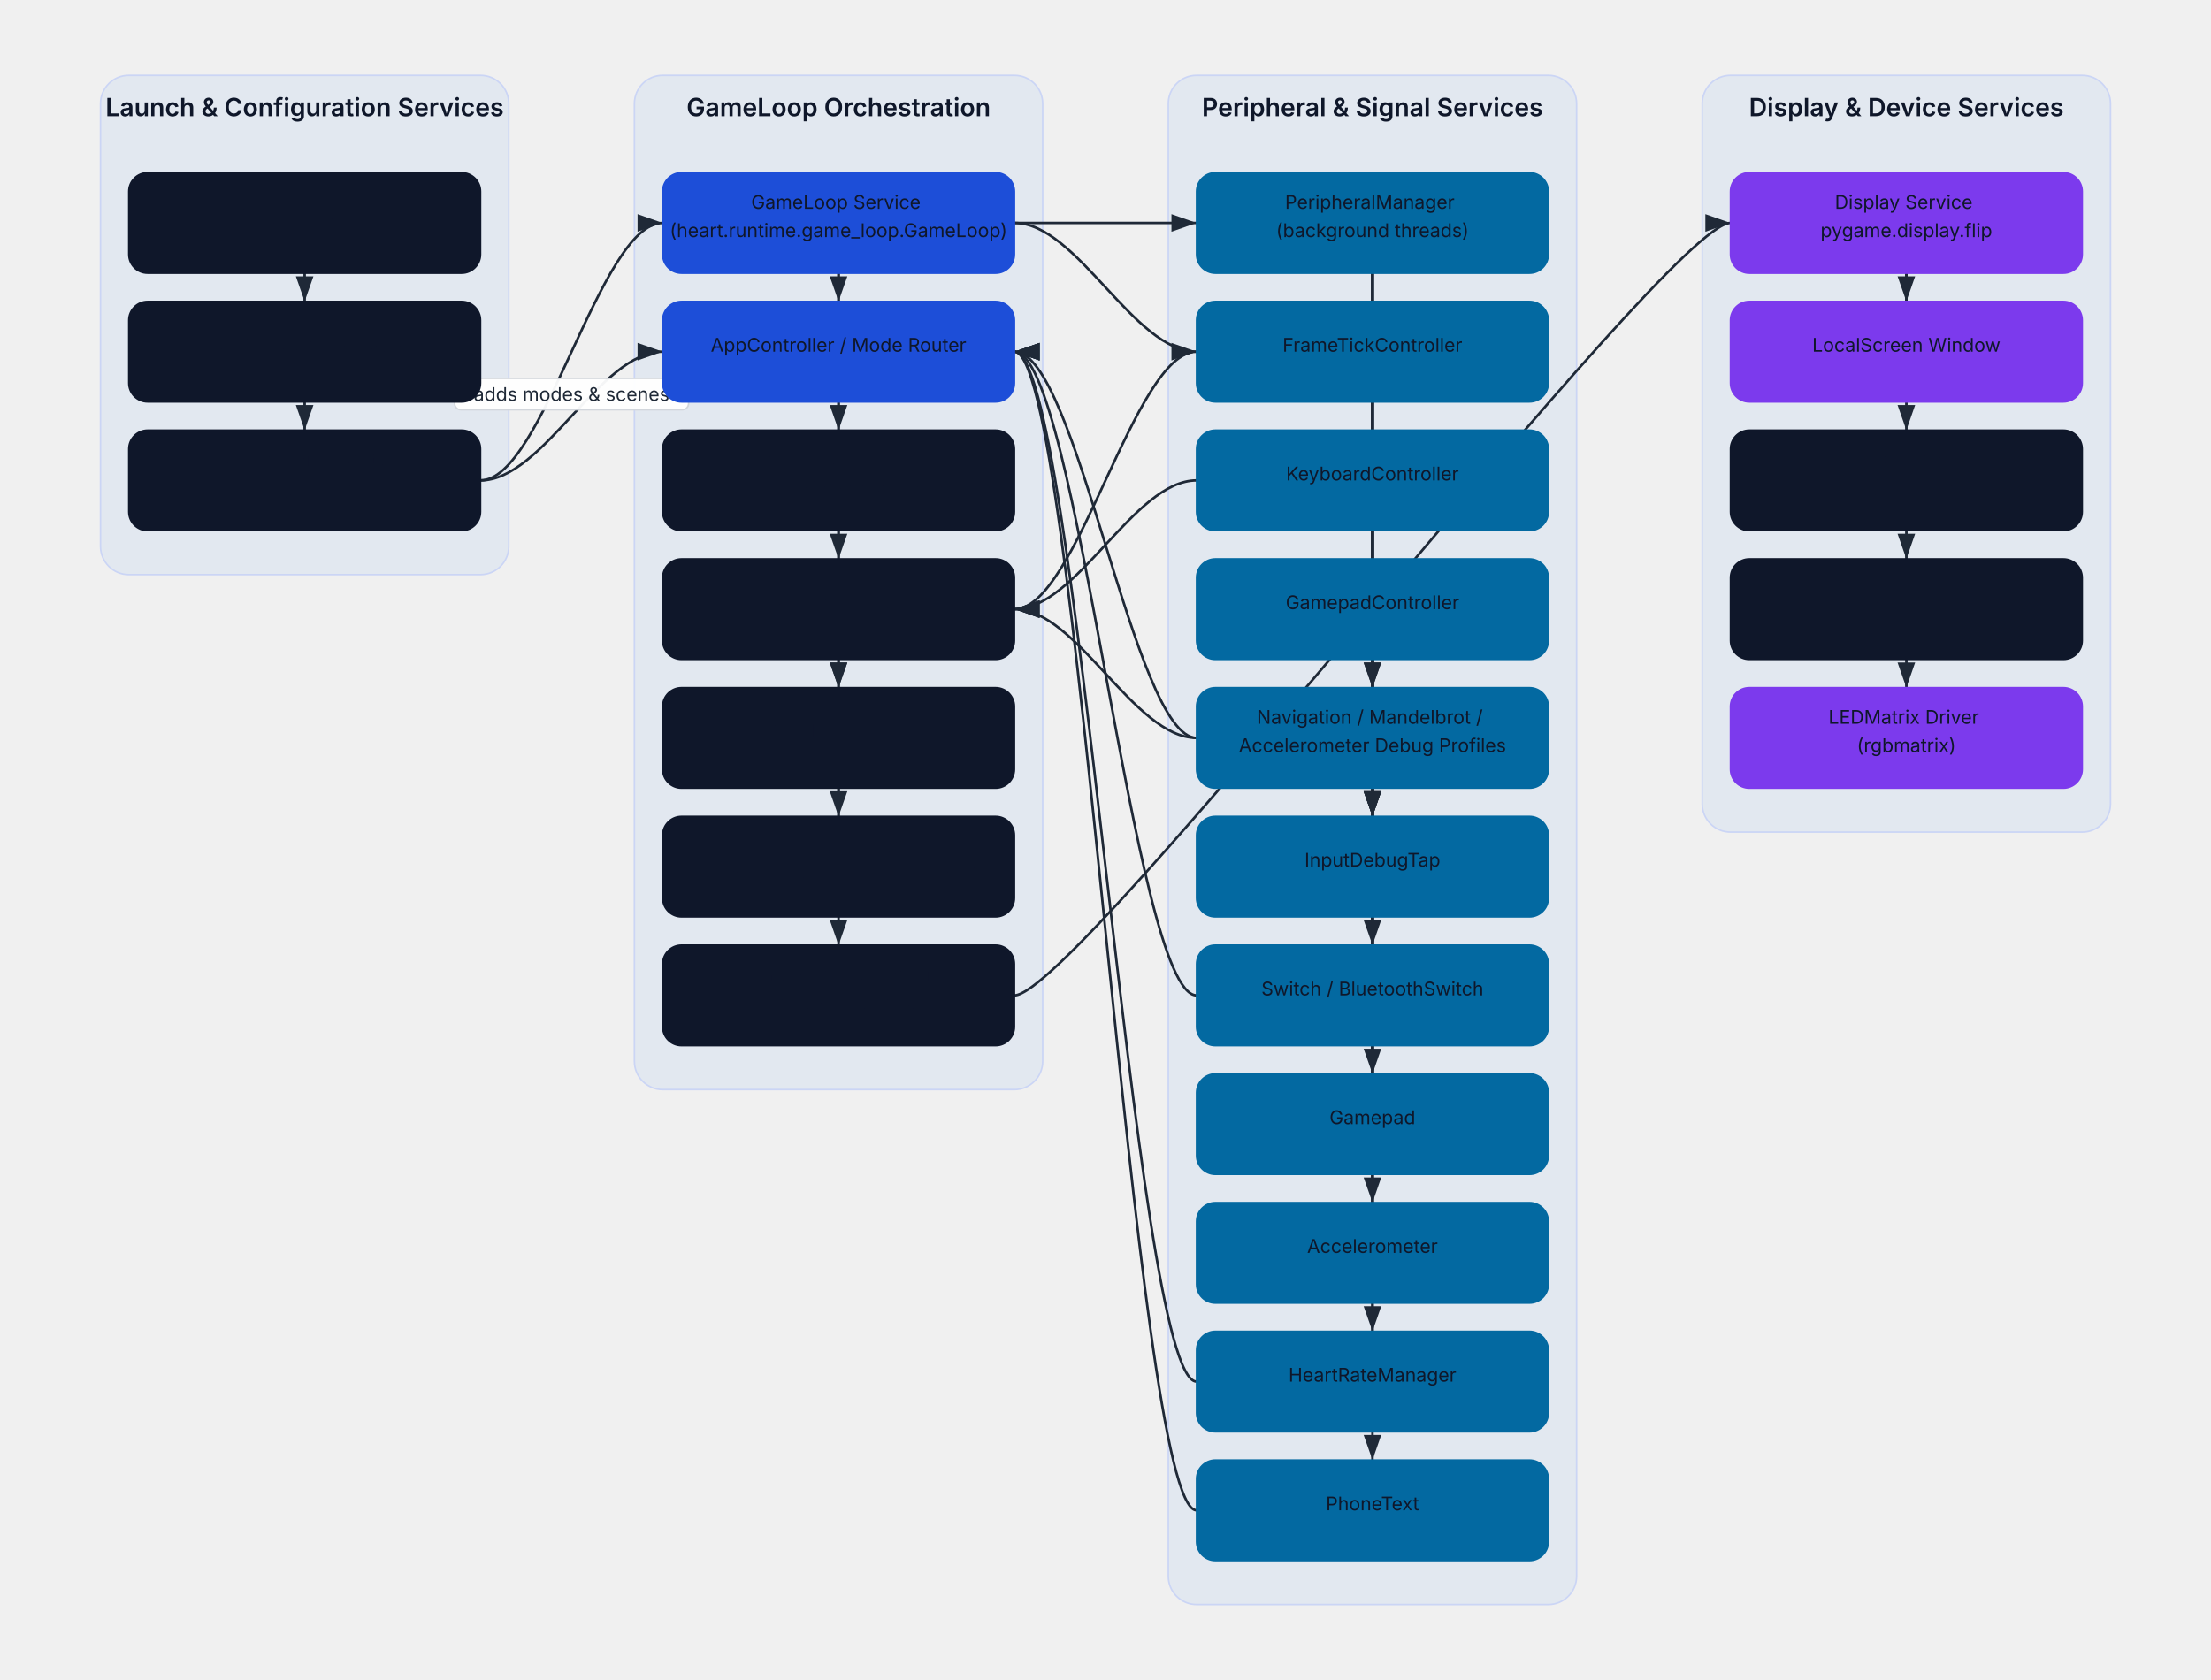
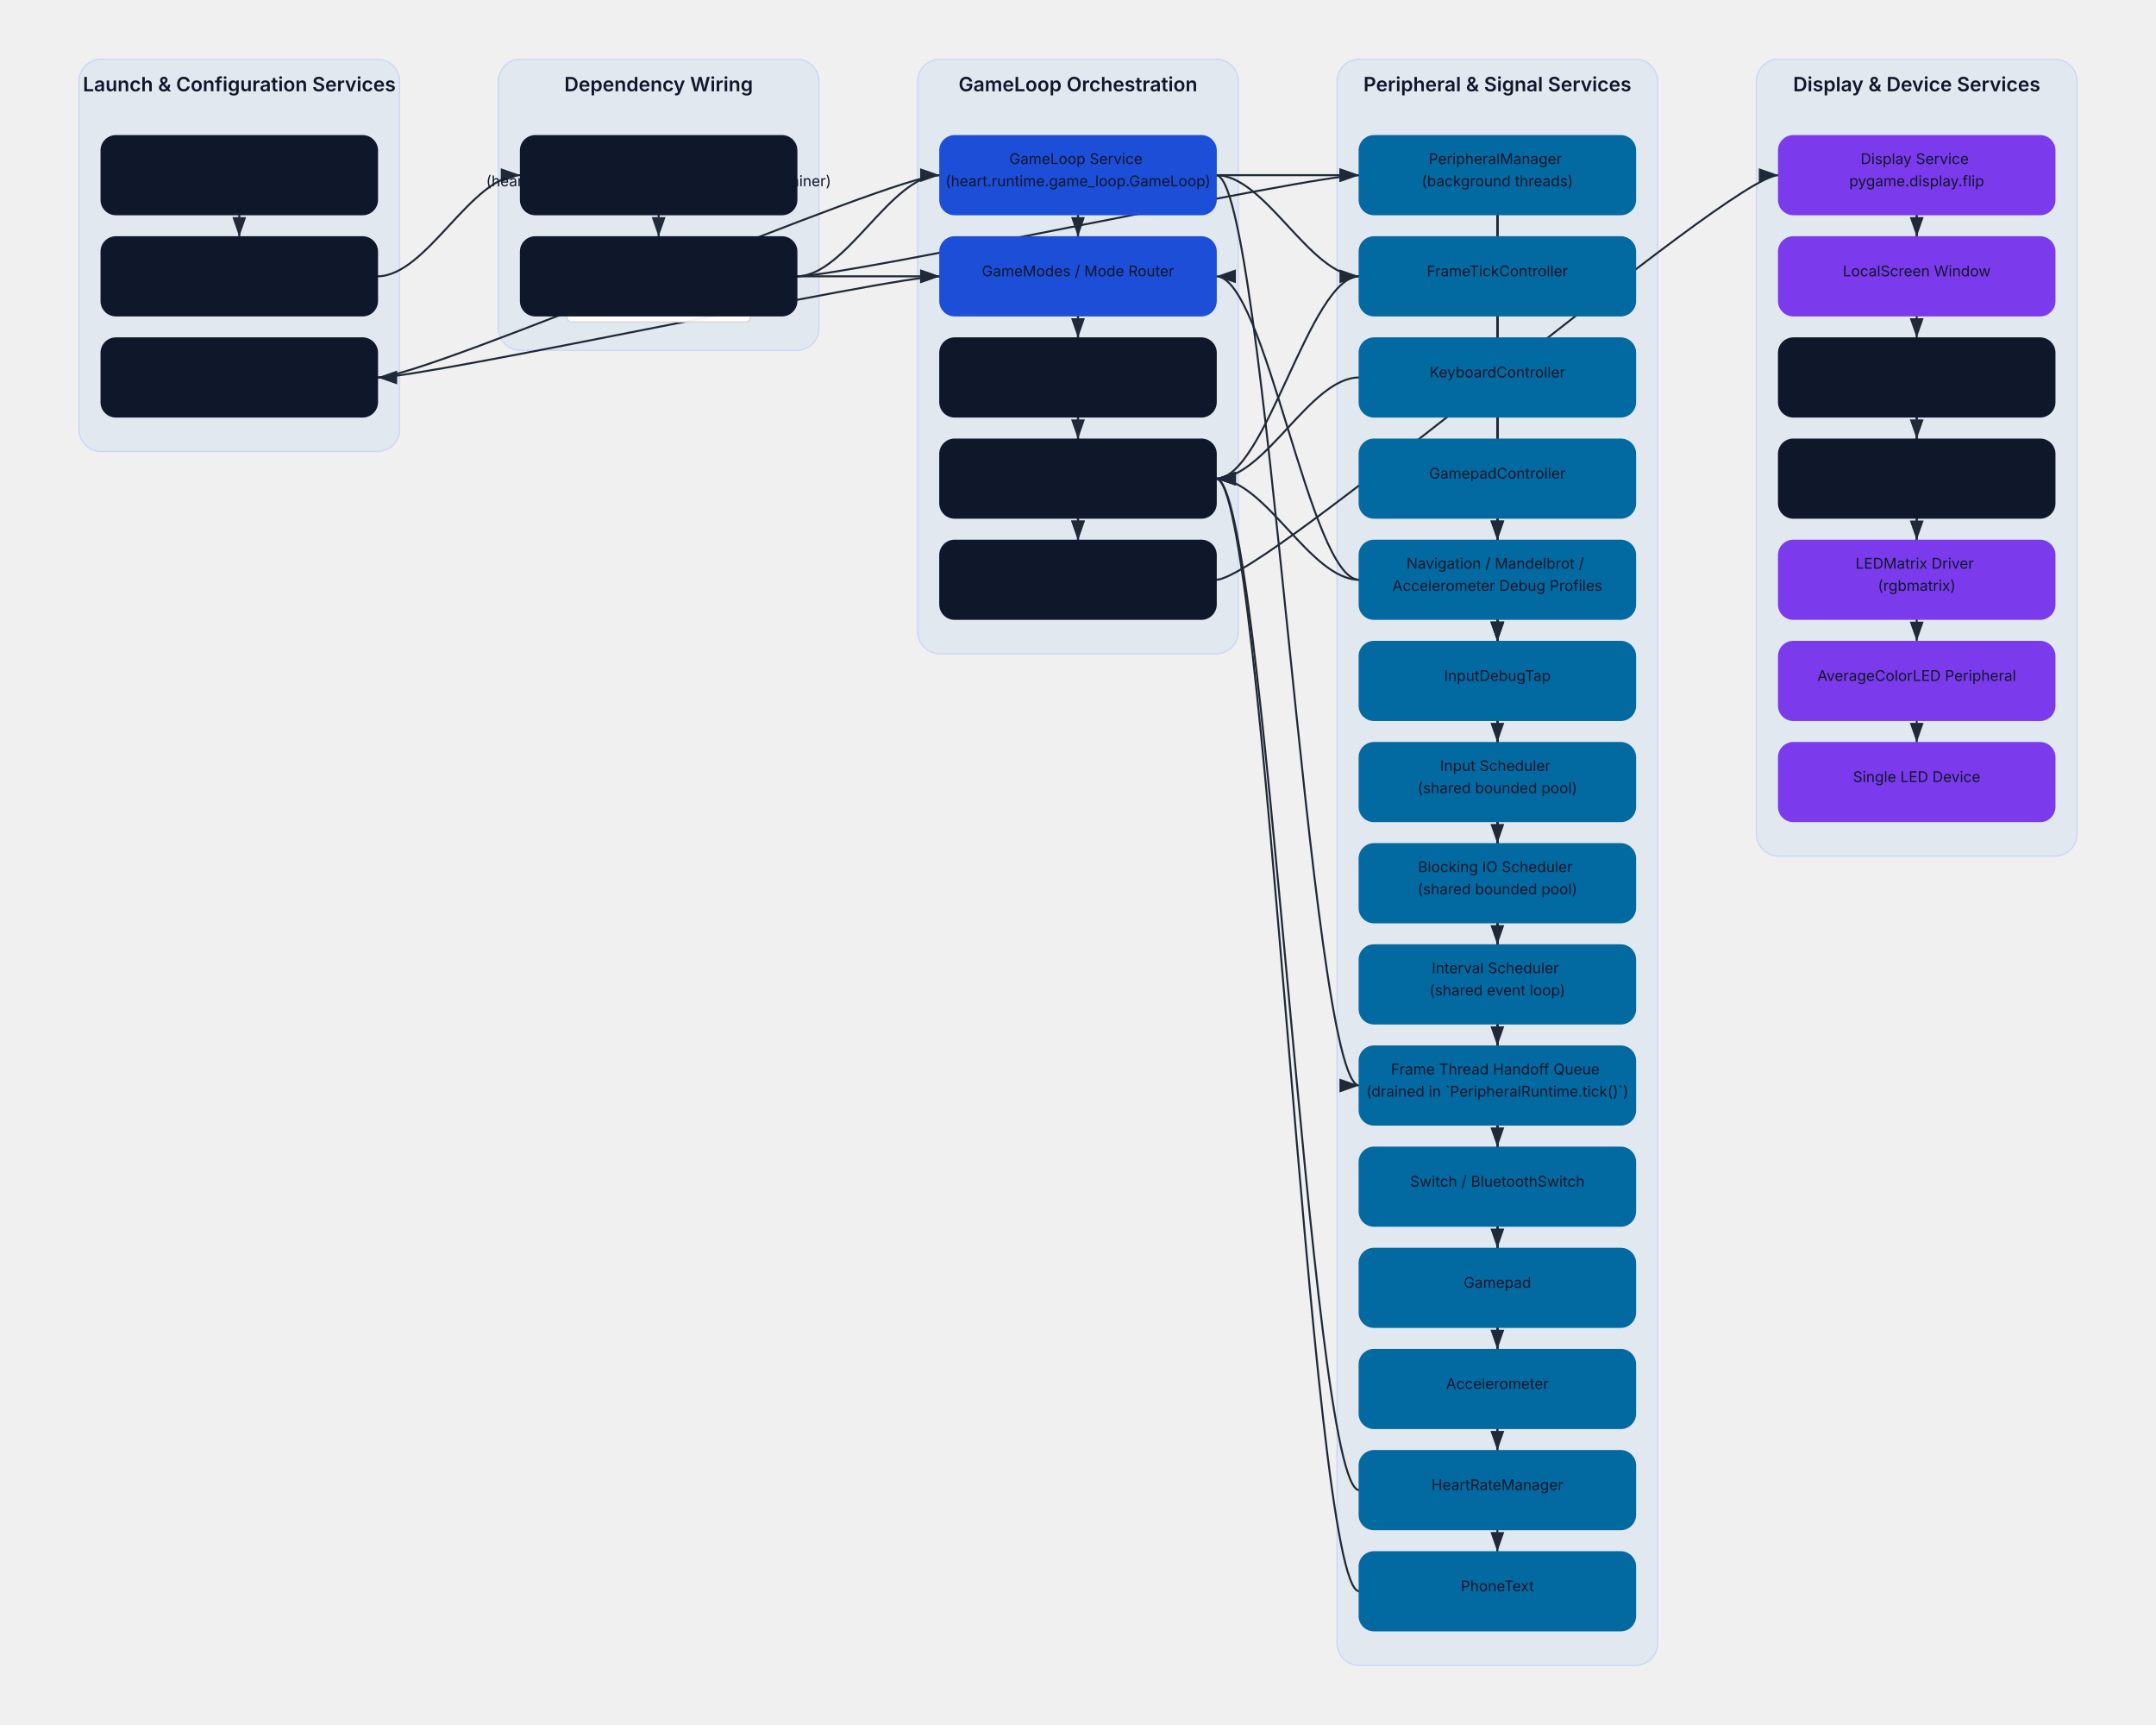
- <svg xmlns="http://www.w3.org/2000/svg" width="1408" height="1070" viewBox="0 0 1408 1070">
+ <svg xmlns="http://www.w3.org/2000/svg" width="1748" height="1398" viewBox="0 0 1748 1398">
  <defs>
    <style>text { font-family: 'Inter', 'Helvetica Neue', Arial, sans-serif; fill: #0f172a; }
.column-title { font-size: 16px; font-weight: 600; }
.edge-label { font-size: 12px; fill: #1f2937; background: #ffffff; }
</style>
    <marker id="arrowhead" markerWidth="10" markerHeight="7" refX="10" refY="3.5" orient="auto" markerUnits="strokeWidth">
      <path d="M 0 0 L 10 3.5 L 0 7 z" fill="#1f2937" />
    </marker>
  </defs>
  <g>
    <rect x="64.00" y="48.00" width="260.00" height="318.00" rx="18" fill="#e2e8f0" stroke="#cbd5f5" />
    <text x="194.00" y="74.00" text-anchor="middle" class="column-title">Launch &amp; Configuration Services</text>
  </g>
  <g>
-     <rect x="404.00" y="48.00" width="260.00" height="646.00" rx="18" fill="#e2e8f0" stroke="#cbd5f5" />
-     <text x="534.00" y="74.00" text-anchor="middle" class="column-title">GameLoop Orchestration</text>
-   </g>
-   <g>
-     <rect x="744.00" y="48.00" width="260.00" height="974.00" rx="18" fill="#e2e8f0" stroke="#cbd5f5" />
-     <text x="874.00" y="74.00" text-anchor="middle" class="column-title">Peripheral &amp; Signal Services</text>
-   </g>
-   <g>
-     <rect x="1084.00" y="48.00" width="260.00" height="482.00" rx="18" fill="#e2e8f0" stroke="#cbd5f5" />
-     <text x="1214.00" y="74.00" text-anchor="middle" class="column-title">Display &amp; Device Services</text>
+     <rect x="404.00" y="48.00" width="260.00" height="236.00" rx="18" fill="#e2e8f0" stroke="#cbd5f5" />
+     <text x="534.00" y="74.00" text-anchor="middle" class="column-title">Dependency Wiring</text>
+   </g>
+   <g>
+     <rect x="744.00" y="48.00" width="260.00" height="482.00" rx="18" fill="#e2e8f0" stroke="#cbd5f5" />
+     <text x="874.00" y="74.00" text-anchor="middle" class="column-title">GameLoop Orchestration</text>
+   </g>
+   <g>
+     <rect x="1084.00" y="48.00" width="260.00" height="1302.00" rx="18" fill="#e2e8f0" stroke="#cbd5f5" />
+     <text x="1214.00" y="74.00" text-anchor="middle" class="column-title">Peripheral &amp; Signal Services</text>
+   </g>
+   <g>
+     <rect x="1424.00" y="48.00" width="260.00" height="646.00" rx="18" fill="#e2e8f0" stroke="#cbd5f5" />
+     <text x="1554.00" y="74.00" text-anchor="middle" class="column-title">Display &amp; Device Services</text>
  </g>
  <g fill="none" stroke="#1f2937" stroke-width="1.6">
    <path d="M 194.00 174.00 C 194.00 183.00 194.00 183.00 194.00 192.00" marker-end="url(#arrowhead)" />
-     <path d="M 194.00 256.00 C 194.00 265.00 194.00 265.00 194.00 274.00" marker-end="url(#arrowhead)" />
-     <path d="M 306.00 306.00 C 346.00 306.00 382.00 142.00 422.00 142.00" marker-end="url(#arrowhead)" />
-     <path d="M 306.00 306.00 C 346.00 306.00 382.00 224.00 422.00 224.00" marker-end="url(#arrowhead)" />
+     <path d="M 306.00 224.00 C 346.00 224.00 382.00 142.00 422.00 142.00" marker-end="url(#arrowhead)" />
    <path d="M 534.00 174.00 C 534.00 183.00 534.00 183.00 534.00 192.00" marker-end="url(#arrowhead)" />
-     <path d="M 534.00 174.00 C 534.00 306.00 534.00 306.00 534.00 438.00" marker-end="url(#arrowhead)" />
-     <path d="M 534.00 256.00 C 534.00 265.00 534.00 265.00 534.00 274.00" marker-end="url(#arrowhead)" />
-     <path d="M 534.00 338.00 C 534.00 347.00 534.00 347.00 534.00 356.00" marker-end="url(#arrowhead)" />
-     <path d="M 534.00 420.00 C 534.00 429.00 534.00 429.00 534.00 438.00" marker-end="url(#arrowhead)" />
-     <path d="M 534.00 502.00 C 534.00 552.00 534.00 552.00 534.00 602.00" marker-end="url(#arrowhead)" />
-     <path d="M 534.00 502.00 C 534.00 511.00 534.00 511.00 534.00 520.00" marker-end="url(#arrowhead)" />
-     <path d="M 646.00 634.00 C 686.00 634.00 1062.00 142.00 1102.00 142.00" marker-end="url(#arrowhead)" />
-     <path d="M 1214.00 174.00 C 1214.00 183.00 1214.00 183.00 1214.00 192.00" marker-end="url(#arrowhead)" />
-     <path d="M 1214.00 174.00 C 1214.00 224.00 1214.00 224.00 1214.00 274.00" marker-end="url(#arrowhead)" />
-     <path d="M 1214.00 338.00 C 1214.00 347.00 1214.00 347.00 1214.00 356.00" marker-end="url(#arrowhead)" />
+     <path d="M 646.00 224.00 C 686.00 224.00 722.00 142.00 762.00 142.00" marker-end="url(#arrowhead)" />
+     <path d="M 762.00 142.00 C 722.00 142.00 346.00 306.00 306.00 306.00" marker-end="url(#arrowhead)" />
+     <path d="M 306.00 306.00 C 346.00 306.00 722.00 224.00 762.00 224.00" marker-end="url(#arrowhead)" />
+     <path d="M 874.00 174.00 C 874.00 183.00 874.00 183.00 874.00 192.00" marker-end="url(#arrowhead)" />
+     <path d="M 874.00 174.00 C 874.00 306.00 874.00 306.00 874.00 438.00" marker-end="url(#arrowhead)" />
+     <path d="M 646.00 224.00 C 686.00 224.00 722.00 224.00 762.00 224.00" marker-end="url(#arrowhead)" />
+     <path d="M 646.00 224.00 C 686.00 224.00 1062.00 142.00 1102.00 142.00" marker-end="url(#arrowhead)" />
+     <path d="M 874.00 256.00 C 874.00 265.00 874.00 265.00 874.00 274.00" marker-end="url(#arrowhead)" />
+     <path d="M 874.00 338.00 C 874.00 347.00 874.00 347.00 874.00 356.00" marker-end="url(#arrowhead)" />
+     <path d="M 874.00 420.00 C 874.00 429.00 874.00 429.00 874.00 438.00" marker-end="url(#arrowhead)" />
+     <path d="M 986.00 470.00 C 1026.00 470.00 1402.00 142.00 1442.00 142.00" marker-end="url(#arrowhead)" />
+     <path d="M 1554.00 174.00 C 1554.00 183.00 1554.00 183.00 1554.00 192.00" marker-end="url(#arrowhead)" />
+     <path d="M 1554.00 174.00 C 1554.00 224.00 1554.00 224.00 1554.00 274.00" marker-end="url(#arrowhead)" />
+     <path d="M 1554.00 338.00 C 1554.00 347.00 1554.00 347.00 1554.00 356.00" marker-end="url(#arrowhead)" />
+     <path d="M 1554.00 420.00 C 1554.00 429.00 1554.00 429.00 1554.00 438.00" marker-end="url(#arrowhead)" />
+     <path d="M 1554.00 338.00 C 1554.00 429.00 1554.00 429.00 1554.00 520.00" marker-end="url(#arrowhead)" />
+     <path d="M 1554.00 584.00 C 1554.00 593.00 1554.00 593.00 1554.00 602.00" marker-end="url(#arrowhead)" />
+     <path d="M 986.00 142.00 C 1026.00 142.00 1062.00 142.00 1102.00 142.00" marker-end="url(#arrowhead)" />
+     <path d="M 986.00 142.00 C 1026.00 142.00 1062.00 224.00 1102.00 224.00" marker-end="url(#arrowhead)" />
+     <path d="M 986.00 142.00 C 1026.00 142.00 1062.00 880.00 1102.00 880.00" marker-end="url(#arrowhead)" />
+     <path d="M 1102.00 224.00 C 1062.00 224.00 1026.00 388.00 986.00 388.00" marker-end="url(#arrowhead)" />
+     <path d="M 1214.00 256.00 C 1214.00 388.00 1214.00 388.00 1214.00 520.00" marker-end="url(#arrowhead)" />
+     <path d="M 1214.00 174.00 C 1214.00 470.00 1214.00 470.00 1214.00 766.00" marker-end="url(#arrowhead)" />
+     <path d="M 1214.00 174.00 C 1214.00 388.00 1214.00 388.00 1214.00 602.00" marker-end="url(#arrowhead)" />
+     <path d="M 1214.00 174.00 C 1214.00 429.00 1214.00 429.00 1214.00 684.00" marker-end="url(#arrowhead)" />
+     <path d="M 1214.00 174.00 C 1214.00 511.00 1214.00 511.00 1214.00 848.00" marker-end="url(#arrowhead)" />
+     <path d="M 1214.00 748.00 C 1214.00 839.00 1214.00 839.00 1214.00 930.00" marker-end="url(#arrowhead)" />
+     <path d="M 1214.00 666.00 C 1214.00 839.00 1214.00 839.00 1214.00 1012.00" marker-end="url(#arrowhead)" />
+     <path d="M 1214.00 748.00 C 1214.00 921.00 1214.00 921.00 1214.00 1094.00" marker-end="url(#arrowhead)" />
+     <path d="M 1214.00 174.00 C 1214.00 675.00 1214.00 675.00 1214.00 1176.00" marker-end="url(#arrowhead)" />
+     <path d="M 1214.00 174.00 C 1214.00 716.00 1214.00 716.00 1214.00 1258.00" marker-end="url(#arrowhead)" />
+     <path d="M 1214.00 994.00 C 1214.00 716.00 1214.00 716.00 1214.00 438.00" marker-end="url(#arrowhead)" />
+     <path d="M 1214.00 912.00 C 1214.00 593.00 1214.00 593.00 1214.00 274.00" marker-end="url(#arrowhead)" />
+     <path d="M 1214.00 912.00 C 1214.00 634.00 1214.00 634.00 1214.00 356.00" marker-end="url(#arrowhead)" />
+     <path d="M 1214.00 1076.00 C 1214.00 716.00 1214.00 716.00 1214.00 356.00" marker-end="url(#arrowhead)" />
+     <path d="M 1214.00 1158.00 C 1214.00 798.00 1214.00 798.00 1214.00 438.00" marker-end="url(#arrowhead)" />
+     <path d="M 1102.00 1208.00 C 1062.00 1208.00 1026.00 388.00 986.00 388.00" marker-end="url(#arrowhead)" />
+     <path d="M 1102.00 1290.00 C 1062.00 1290.00 1026.00 388.00 986.00 388.00" marker-end="url(#arrowhead)" />
+     <path d="M 1214.00 338.00 C 1214.00 388.00 1214.00 388.00 1214.00 438.00" marker-end="url(#arrowhead)" />
+     <path d="M 1102.00 306.00 C 1062.00 306.00 1026.00 388.00 986.00 388.00" marker-end="url(#arrowhead)" />
+     <path d="M 1214.00 338.00 C 1214.00 429.00 1214.00 429.00 1214.00 520.00" marker-end="url(#arrowhead)" />
    <path d="M 1214.00 420.00 C 1214.00 429.00 1214.00 429.00 1214.00 438.00" marker-end="url(#arrowhead)" />
-     <path d="M 646.00 142.00 C 686.00 142.00 722.00 142.00 762.00 142.00" marker-end="url(#arrowhead)" />
-     <path d="M 646.00 142.00 C 686.00 142.00 722.00 224.00 762.00 224.00" marker-end="url(#arrowhead)" />
-     <path d="M 762.00 224.00 C 722.00 224.00 686.00 388.00 646.00 388.00" marker-end="url(#arrowhead)" />
-     <path d="M 874.00 256.00 C 874.00 388.00 874.00 388.00 874.00 520.00" marker-end="url(#arrowhead)" />
-     <path d="M 874.00 174.00 C 874.00 388.00 874.00 388.00 874.00 602.00" marker-end="url(#arrowhead)" />
-     <path d="M 874.00 174.00 C 874.00 429.00 874.00 429.00 874.00 684.00" marker-end="url(#arrowhead)" />
-     <path d="M 874.00 174.00 C 874.00 470.00 874.00 470.00 874.00 766.00" marker-end="url(#arrowhead)" />
-     <path d="M 874.00 174.00 C 874.00 511.00 874.00 511.00 874.00 848.00" marker-end="url(#arrowhead)" />
-     <path d="M 874.00 174.00 C 874.00 552.00 874.00 552.00 874.00 930.00" marker-end="url(#arrowhead)" />
-     <path d="M 762.00 634.00 C 722.00 634.00 686.00 224.00 646.00 224.00" marker-end="url(#arrowhead)" />
-     <path d="M 874.00 748.00 C 874.00 552.00 874.00 552.00 874.00 356.00" marker-end="url(#arrowhead)" />
-     <path d="M 874.00 830.00 C 874.00 634.00 874.00 634.00 874.00 438.00" marker-end="url(#arrowhead)" />
-     <path d="M 762.00 880.00 C 722.00 880.00 686.00 224.00 646.00 224.00" marker-end="url(#arrowhead)" />
-     <path d="M 762.00 962.00 C 722.00 962.00 686.00 224.00 646.00 224.00" marker-end="url(#arrowhead)" />
-     <path d="M 874.00 338.00 C 874.00 388.00 874.00 388.00 874.00 438.00" marker-end="url(#arrowhead)" />
-     <path d="M 762.00 306.00 C 722.00 306.00 686.00 388.00 646.00 388.00" marker-end="url(#arrowhead)" />
-     <path d="M 874.00 338.00 C 874.00 429.00 874.00 429.00 874.00 520.00" marker-end="url(#arrowhead)" />
-     <path d="M 874.00 420.00 C 874.00 429.00 874.00 429.00 874.00 438.00" marker-end="url(#arrowhead)" />
-     <path d="M 874.00 420.00 C 874.00 470.00 874.00 470.00 874.00 520.00" marker-end="url(#arrowhead)" />
-     <path d="M 762.00 470.00 C 722.00 470.00 686.00 224.00 646.00 224.00" marker-end="url(#arrowhead)" />
-     <path d="M 762.00 470.00 C 722.00 470.00 686.00 388.00 646.00 388.00" marker-end="url(#arrowhead)" />
-     <path d="M 874.00 502.00 C 874.00 511.00 874.00 511.00 874.00 520.00" marker-end="url(#arrowhead)" />
-   </g>
-   <rect x="289.50" y="241.00" width="149.00" height="20.00" rx="4" fill="#ffffff" stroke="#d1d5db" opacity="0.95" />
-   <text x="364.00" y="251.00" text-anchor="middle" dominant-baseline="middle" class="edge-label">adds modes &amp; scenes</text>
+     <path d="M 1214.00 420.00 C 1214.00 470.00 1214.00 470.00 1214.00 520.00" marker-end="url(#arrowhead)" />
+     <path d="M 1102.00 470.00 C 1062.00 470.00 1026.00 224.00 986.00 224.00" marker-end="url(#arrowhead)" />
+     <path d="M 1102.00 470.00 C 1062.00 470.00 1026.00 388.00 986.00 388.00" marker-end="url(#arrowhead)" />
+     <path d="M 1214.00 502.00 C 1214.00 511.00 1214.00 511.00 1214.00 520.00" marker-end="url(#arrowhead)" />
+   </g>
+   <rect x="459.50" y="241.00" width="149.00" height="20.00" rx="4" fill="#ffffff" stroke="#d1d5db" opacity="0.95" />
+   <text x="534.00" y="251.00" text-anchor="middle" dominant-baseline="middle" class="edge-label">adds modes &amp; scenes</text>
  <g>
    <rect x="82.00" y="110.00" width="224.00" height="64.00" rx="12" fill="#0f172a" stroke="#0f172a" />
    <text x="194.00" y="142.00" fill="#f8fafc" text-anchor="middle">
      <tspan x="194.00">CLI (Typer `totem run`)</tspan>
    </text>
    <rect x="82.00" y="192.00" width="224.00" height="64.00" rx="12" fill="#0f172a" stroke="#0f172a" />
    <text x="194.00" y="224.00" fill="#f8fafc" text-anchor="middle">
      <tspan x="194.00">Configuration Registry</tspan>
    </text>
    <rect x="82.00" y="274.00" width="224.00" height="64.00" rx="12" fill="#0f172a" stroke="#0f172a" />
    <text x="194.00" y="297.00" fill="#f8fafc" text-anchor="middle">
      <tspan x="194.00">Program Configuration</tspan>
      <tspan x="194.00" dy="18">`configure(loop)`</tspan>
    </text>
-     <rect x="422.00" y="110.00" width="224.00" height="64.00" rx="12" fill="#1d4ed8" stroke="#1d4ed8" />
+     <rect x="422.00" y="110.00" width="224.00" height="64.00" rx="12" fill="#0f172a" stroke="#0f172a" />
    <text x="534.00" y="133.00" fill="#f8fafc" text-anchor="middle">
-       <tspan x="534.00">GameLoop Service</tspan>
-       <tspan x="534.00" dy="18">(heart.runtime.game_loop.GameLoop)</tspan>
-     </text>
-     <rect x="422.00" y="192.00" width="224.00" height="64.00" rx="12" fill="#1d4ed8" stroke="#1d4ed8" />
-     <text x="534.00" y="224.00" fill="#f8fafc" text-anchor="middle">
-       <tspan x="534.00">AppController / Mode Router</tspan>
-     </text>
-     <rect x="422.00" y="274.00" width="224.00" height="64.00" rx="12" fill="#0f172a" stroke="#0f172a" />
-     <text x="534.00" y="297.00" fill="#f8fafc" text-anchor="middle">
-       <tspan x="534.00">Native Scene Bridge</tspan>
-       <tspan x="534.00" dy="18">(optional PyO3 scene manager)</tspan>
-     </text>
-     <rect x="422.00" y="356.00" width="224.00" height="64.00" rx="12" fill="#0f172a" stroke="#0f172a" />
-     <text x="534.00" y="388.00" fill="#f8fafc" text-anchor="middle">
-       <tspan x="534.00">Mode Services &amp; Renderers</tspan>
-     </text>
-     <rect x="422.00" y="438.00" width="224.00" height="64.00" rx="12" fill="#0f172a" stroke="#0f172a" />
-     <text x="534.00" y="470.00" fill="#f8fafc" text-anchor="middle">
-       <tspan x="534.00">Render Pipeline</tspan>
-     </text>
-     <rect x="422.00" y="520.00" width="224.00" height="64.00" rx="12" fill="#0f172a" stroke="#0f172a" />
-     <text x="534.00" y="543.00" fill="#f8fafc" text-anchor="middle">
-       <tspan x="534.00">Surface Provider</tspan>
-       <tspan x="534.00" dy="18">(display mode + surface cache)</tspan>
-     </text>
-     <rect x="422.00" y="602.00" width="224.00" height="64.00" rx="12" fill="#0f172a" stroke="#0f172a" />
-     <text x="534.00" y="625.00" fill="#f8fafc" text-anchor="middle">
-       <tspan x="534.00">Composition Manager</tspan>
-       <tspan x="534.00" dy="18">(merge strategy + parallel loops)</tspan>
-     </text>
-     <rect x="762.00" y="110.00" width="224.00" height="64.00" rx="12" fill="#0369a1" stroke="#0369a1" />
+       <tspan x="534.00">Runtime Container Builder</tspan>
+       <tspan x="534.00" dy="18">(heart.runtime.container.build_runtime_container)</tspan>
+     </text>
+     <rect x="422.00" y="192.00" width="224.00" height="64.00" rx="12" fill="#0f172a" stroke="#0f172a" />
+     <text x="534.00" y="215.00" fill="#f8fafc" text-anchor="middle">
+       <tspan x="534.00">Lagom Container</tspan>
+       <tspan x="534.00" dy="18">(shared runtime services)</tspan>
+     </text>
+     <rect x="762.00" y="110.00" width="224.00" height="64.00" rx="12" fill="#1d4ed8" stroke="#1d4ed8" />
    <text x="874.00" y="133.00" fill="#f8fafc" text-anchor="middle">
-       <tspan x="874.00">PeripheralManager</tspan>
-       <tspan x="874.00" dy="18">(background threads)</tspan>
-     </text>
-     <rect x="762.00" y="192.00" width="224.00" height="64.00" rx="12" fill="#0369a1" stroke="#0369a1" />
+       <tspan x="874.00">GameLoop Service</tspan>
+       <tspan x="874.00" dy="18">(heart.runtime.game_loop.GameLoop)</tspan>
+     </text>
+     <rect x="762.00" y="192.00" width="224.00" height="64.00" rx="12" fill="#1d4ed8" stroke="#1d4ed8" />
    <text x="874.00" y="224.00" fill="#f8fafc" text-anchor="middle">
-       <tspan x="874.00">FrameTickController</tspan>
-     </text>
-     <rect x="762.00" y="274.00" width="224.00" height="64.00" rx="12" fill="#0369a1" stroke="#0369a1" />
-     <text x="874.00" y="306.00" fill="#f8fafc" text-anchor="middle">
-       <tspan x="874.00">KeyboardController</tspan>
-     </text>
-     <rect x="762.00" y="356.00" width="224.00" height="64.00" rx="12" fill="#0369a1" stroke="#0369a1" />
+       <tspan x="874.00">GameModes / Mode Router</tspan>
+     </text>
+     <rect x="762.00" y="274.00" width="224.00" height="64.00" rx="12" fill="#0f172a" stroke="#0f172a" />
+     <text x="874.00" y="297.00" fill="#f8fafc" text-anchor="middle">
+       <tspan x="874.00">Native Scene Bridge</tspan>
+       <tspan x="874.00" dy="18">(optional PyO3 scene manager)</tspan>
+     </text>
+     <rect x="762.00" y="356.00" width="224.00" height="64.00" rx="12" fill="#0f172a" stroke="#0f172a" />
    <text x="874.00" y="388.00" fill="#f8fafc" text-anchor="middle">
-       <tspan x="874.00">GamepadController</tspan>
-     </text>
-     <rect x="762.00" y="438.00" width="224.00" height="64.00" rx="12" fill="#0369a1" stroke="#0369a1" />
-     <text x="874.00" y="461.00" fill="#f8fafc" text-anchor="middle">
-       <tspan x="874.00">Navigation / Mandelbrot /</tspan>
-       <tspan x="874.00" dy="18">Accelerometer Debug Profiles</tspan>
-     </text>
-     <rect x="762.00" y="520.00" width="224.00" height="64.00" rx="12" fill="#0369a1" stroke="#0369a1" />
-     <text x="874.00" y="552.00" fill="#f8fafc" text-anchor="middle">
-       <tspan x="874.00">InputDebugTap</tspan>
-     </text>
-     <rect x="762.00" y="602.00" width="224.00" height="64.00" rx="12" fill="#0369a1" stroke="#0369a1" />
-     <text x="874.00" y="634.00" fill="#f8fafc" text-anchor="middle">
-       <tspan x="874.00">Switch / BluetoothSwitch</tspan>
-     </text>
-     <rect x="762.00" y="684.00" width="224.00" height="64.00" rx="12" fill="#0369a1" stroke="#0369a1" />
-     <text x="874.00" y="716.00" fill="#f8fafc" text-anchor="middle">
-       <tspan x="874.00">Gamepad</tspan>
-     </text>
-     <rect x="762.00" y="766.00" width="224.00" height="64.00" rx="12" fill="#0369a1" stroke="#0369a1" />
-     <text x="874.00" y="798.00" fill="#f8fafc" text-anchor="middle">
-       <tspan x="874.00">Accelerometer</tspan>
-     </text>
-     <rect x="762.00" y="848.00" width="224.00" height="64.00" rx="12" fill="#0369a1" stroke="#0369a1" />
-     <text x="874.00" y="880.00" fill="#f8fafc" text-anchor="middle">
-       <tspan x="874.00">HeartRateManager</tspan>
-     </text>
-     <rect x="762.00" y="930.00" width="224.00" height="64.00" rx="12" fill="#0369a1" stroke="#0369a1" />
-     <text x="874.00" y="962.00" fill="#f8fafc" text-anchor="middle">
-       <tspan x="874.00">PhoneText</tspan>
-     </text>
-     <rect x="1102.00" y="110.00" width="224.00" height="64.00" rx="12" fill="#7c3aed" stroke="#7c3aed" />
+       <tspan x="874.00">Mode Services &amp; Renderers</tspan>
+     </text>
+     <rect x="762.00" y="438.00" width="224.00" height="64.00" rx="12" fill="#0f172a" stroke="#0f172a" />
+     <text x="874.00" y="470.00" fill="#f8fafc" text-anchor="middle">
+       <tspan x="874.00">ComposedRenderer Batch Composition</tspan>
+     </text>
+     <rect x="1102.00" y="110.00" width="224.00" height="64.00" rx="12" fill="#0369a1" stroke="#0369a1" />
    <text x="1214.00" y="133.00" fill="#f8fafc" text-anchor="middle">
-       <tspan x="1214.00">Display Service</tspan>
-       <tspan x="1214.00" dy="18">pygame.display.flip</tspan>
-     </text>
-     <rect x="1102.00" y="192.00" width="224.00" height="64.00" rx="12" fill="#7c3aed" stroke="#7c3aed" />
+       <tspan x="1214.00">PeripheralManager</tspan>
+       <tspan x="1214.00" dy="18">(background threads)</tspan>
+     </text>
+     <rect x="1102.00" y="192.00" width="224.00" height="64.00" rx="12" fill="#0369a1" stroke="#0369a1" />
    <text x="1214.00" y="224.00" fill="#f8fafc" text-anchor="middle">
-       <tspan x="1214.00">LocalScreen Window</tspan>
-     </text>
-     <rect x="1102.00" y="274.00" width="224.00" height="64.00" rx="12" fill="#0f172a" stroke="#0f172a" />
-     <text x="1214.00" y="297.00" fill="#f8fafc" text-anchor="middle">
-       <tspan x="1214.00">Frame Capture</tspan>
-       <tspan x="1214.00" dy="18">(share surface)</tspan>
-     </text>
-     <rect x="1102.00" y="356.00" width="224.00" height="64.00" rx="12" fill="#0f172a" stroke="#0f172a" />
+       <tspan x="1214.00">FrameTickController</tspan>
+     </text>
+     <rect x="1102.00" y="274.00" width="224.00" height="64.00" rx="12" fill="#0369a1" stroke="#0369a1" />
+     <text x="1214.00" y="306.00" fill="#f8fafc" text-anchor="middle">
+       <tspan x="1214.00">KeyboardController</tspan>
+     </text>
+     <rect x="1102.00" y="356.00" width="224.00" height="64.00" rx="12" fill="#0369a1" stroke="#0369a1" />
    <text x="1214.00" y="388.00" fill="#f8fafc" text-anchor="middle">
-       <tspan x="1214.00">Device Bridge</tspan>
-     </text>
-     <rect x="1102.00" y="438.00" width="224.00" height="64.00" rx="12" fill="#7c3aed" stroke="#7c3aed" />
+       <tspan x="1214.00">GamepadController</tspan>
+     </text>
+     <rect x="1102.00" y="438.00" width="224.00" height="64.00" rx="12" fill="#0369a1" stroke="#0369a1" />
    <text x="1214.00" y="461.00" fill="#f8fafc" text-anchor="middle">
-       <tspan x="1214.00">LEDMatrix Driver</tspan>
-       <tspan x="1214.00" dy="18">(rgbmatrix)</tspan>
+       <tspan x="1214.00">Navigation / Mandelbrot /</tspan>
+       <tspan x="1214.00" dy="18">Accelerometer Debug Profiles</tspan>
+     </text>
+     <rect x="1102.00" y="520.00" width="224.00" height="64.00" rx="12" fill="#0369a1" stroke="#0369a1" />
+     <text x="1214.00" y="552.00" fill="#f8fafc" text-anchor="middle">
+       <tspan x="1214.00">InputDebugTap</tspan>
+     </text>
+     <rect x="1102.00" y="602.00" width="224.00" height="64.00" rx="12" fill="#0369a1" stroke="#0369a1" />
+     <text x="1214.00" y="625.00" fill="#f8fafc" text-anchor="middle">
+       <tspan x="1214.00">Input Scheduler</tspan>
+       <tspan x="1214.00" dy="18">(shared bounded pool)</tspan>
+     </text>
+     <rect x="1102.00" y="684.00" width="224.00" height="64.00" rx="12" fill="#0369a1" stroke="#0369a1" />
+     <text x="1214.00" y="707.00" fill="#f8fafc" text-anchor="middle">
+       <tspan x="1214.00">Blocking IO Scheduler</tspan>
+       <tspan x="1214.00" dy="18">(shared bounded pool)</tspan>
+     </text>
+     <rect x="1102.00" y="766.00" width="224.00" height="64.00" rx="12" fill="#0369a1" stroke="#0369a1" />
+     <text x="1214.00" y="789.00" fill="#f8fafc" text-anchor="middle">
+       <tspan x="1214.00">Interval Scheduler</tspan>
+       <tspan x="1214.00" dy="18">(shared event loop)</tspan>
+     </text>
+     <rect x="1102.00" y="848.00" width="224.00" height="64.00" rx="12" fill="#0369a1" stroke="#0369a1" />
+     <text x="1214.00" y="871.00" fill="#f8fafc" text-anchor="middle">
+       <tspan x="1214.00">Frame Thread Handoff Queue</tspan>
+       <tspan x="1214.00" dy="18">(drained in `PeripheralRuntime.tick()`)</tspan>
+     </text>
+     <rect x="1102.00" y="930.00" width="224.00" height="64.00" rx="12" fill="#0369a1" stroke="#0369a1" />
+     <text x="1214.00" y="962.00" fill="#f8fafc" text-anchor="middle">
+       <tspan x="1214.00">Switch / BluetoothSwitch</tspan>
+     </text>
+     <rect x="1102.00" y="1012.00" width="224.00" height="64.00" rx="12" fill="#0369a1" stroke="#0369a1" />
+     <text x="1214.00" y="1044.00" fill="#f8fafc" text-anchor="middle">
+       <tspan x="1214.00">Gamepad</tspan>
+     </text>
+     <rect x="1102.00" y="1094.00" width="224.00" height="64.00" rx="12" fill="#0369a1" stroke="#0369a1" />
+     <text x="1214.00" y="1126.00" fill="#f8fafc" text-anchor="middle">
+       <tspan x="1214.00">Accelerometer</tspan>
+     </text>
+     <rect x="1102.00" y="1176.00" width="224.00" height="64.00" rx="12" fill="#0369a1" stroke="#0369a1" />
+     <text x="1214.00" y="1208.00" fill="#f8fafc" text-anchor="middle">
+       <tspan x="1214.00">HeartRateManager</tspan>
+     </text>
+     <rect x="1102.00" y="1258.00" width="224.00" height="64.00" rx="12" fill="#0369a1" stroke="#0369a1" />
+     <text x="1214.00" y="1290.00" fill="#f8fafc" text-anchor="middle">
+       <tspan x="1214.00">PhoneText</tspan>
+     </text>
+     <rect x="1442.00" y="110.00" width="224.00" height="64.00" rx="12" fill="#7c3aed" stroke="#7c3aed" />
+     <text x="1554.00" y="133.00" fill="#f8fafc" text-anchor="middle">
+       <tspan x="1554.00">Display Service</tspan>
+       <tspan x="1554.00" dy="18">pygame.display.flip</tspan>
+     </text>
+     <rect x="1442.00" y="192.00" width="224.00" height="64.00" rx="12" fill="#7c3aed" stroke="#7c3aed" />
+     <text x="1554.00" y="224.00" fill="#f8fafc" text-anchor="middle">
+       <tspan x="1554.00">LocalScreen Window</tspan>
+     </text>
+     <rect x="1442.00" y="274.00" width="224.00" height="64.00" rx="12" fill="#0f172a" stroke="#0f172a" />
+     <text x="1554.00" y="297.00" fill="#f8fafc" text-anchor="middle">
+       <tspan x="1554.00">Frame Capture</tspan>
+       <tspan x="1554.00" dy="18">(share surface)</tspan>
+     </text>
+     <rect x="1442.00" y="356.00" width="224.00" height="64.00" rx="12" fill="#0f172a" stroke="#0f172a" />
+     <text x="1554.00" y="388.00" fill="#f8fafc" text-anchor="middle">
+       <tspan x="1554.00">Device Bridge</tspan>
+     </text>
+     <rect x="1442.00" y="438.00" width="224.00" height="64.00" rx="12" fill="#7c3aed" stroke="#7c3aed" />
+     <text x="1554.00" y="461.00" fill="#f8fafc" text-anchor="middle">
+       <tspan x="1554.00">LEDMatrix Driver</tspan>
+       <tspan x="1554.00" dy="18">(rgbmatrix)</tspan>
+     </text>
+     <rect x="1442.00" y="520.00" width="224.00" height="64.00" rx="12" fill="#7c3aed" stroke="#7c3aed" />
+     <text x="1554.00" y="552.00" fill="#f8fafc" text-anchor="middle">
+       <tspan x="1554.00">AverageColorLED Peripheral</tspan>
+     </text>
+     <rect x="1442.00" y="602.00" width="224.00" height="64.00" rx="12" fill="#7c3aed" stroke="#7c3aed" />
+     <text x="1554.00" y="634.00" fill="#f8fafc" text-anchor="middle">
+       <tspan x="1554.00">Single LED Device</tspan>
    </text>
  </g>
</svg>
